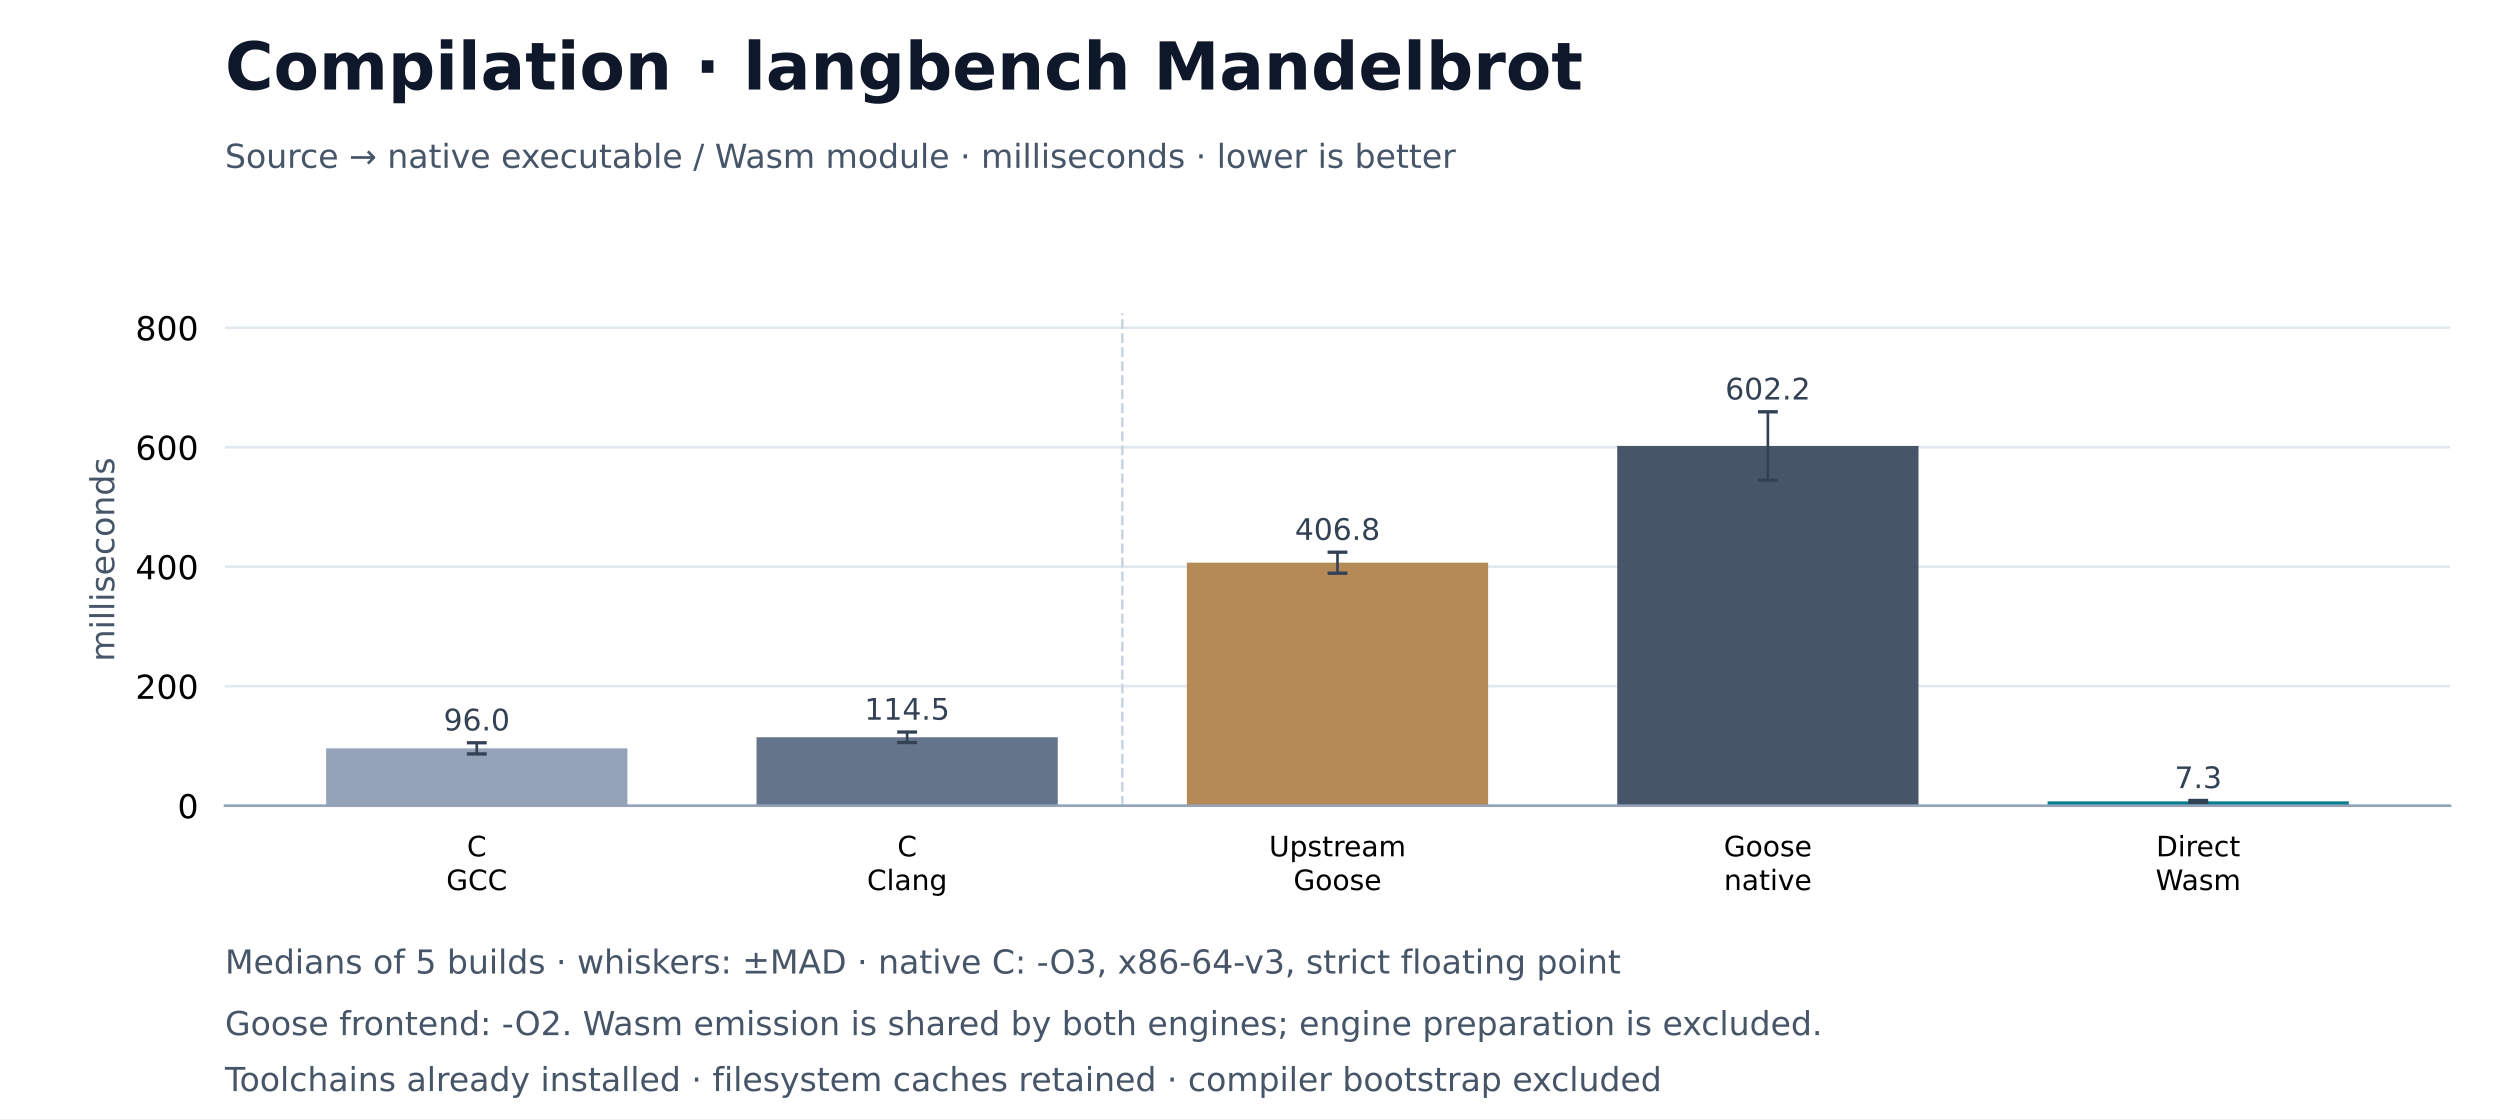
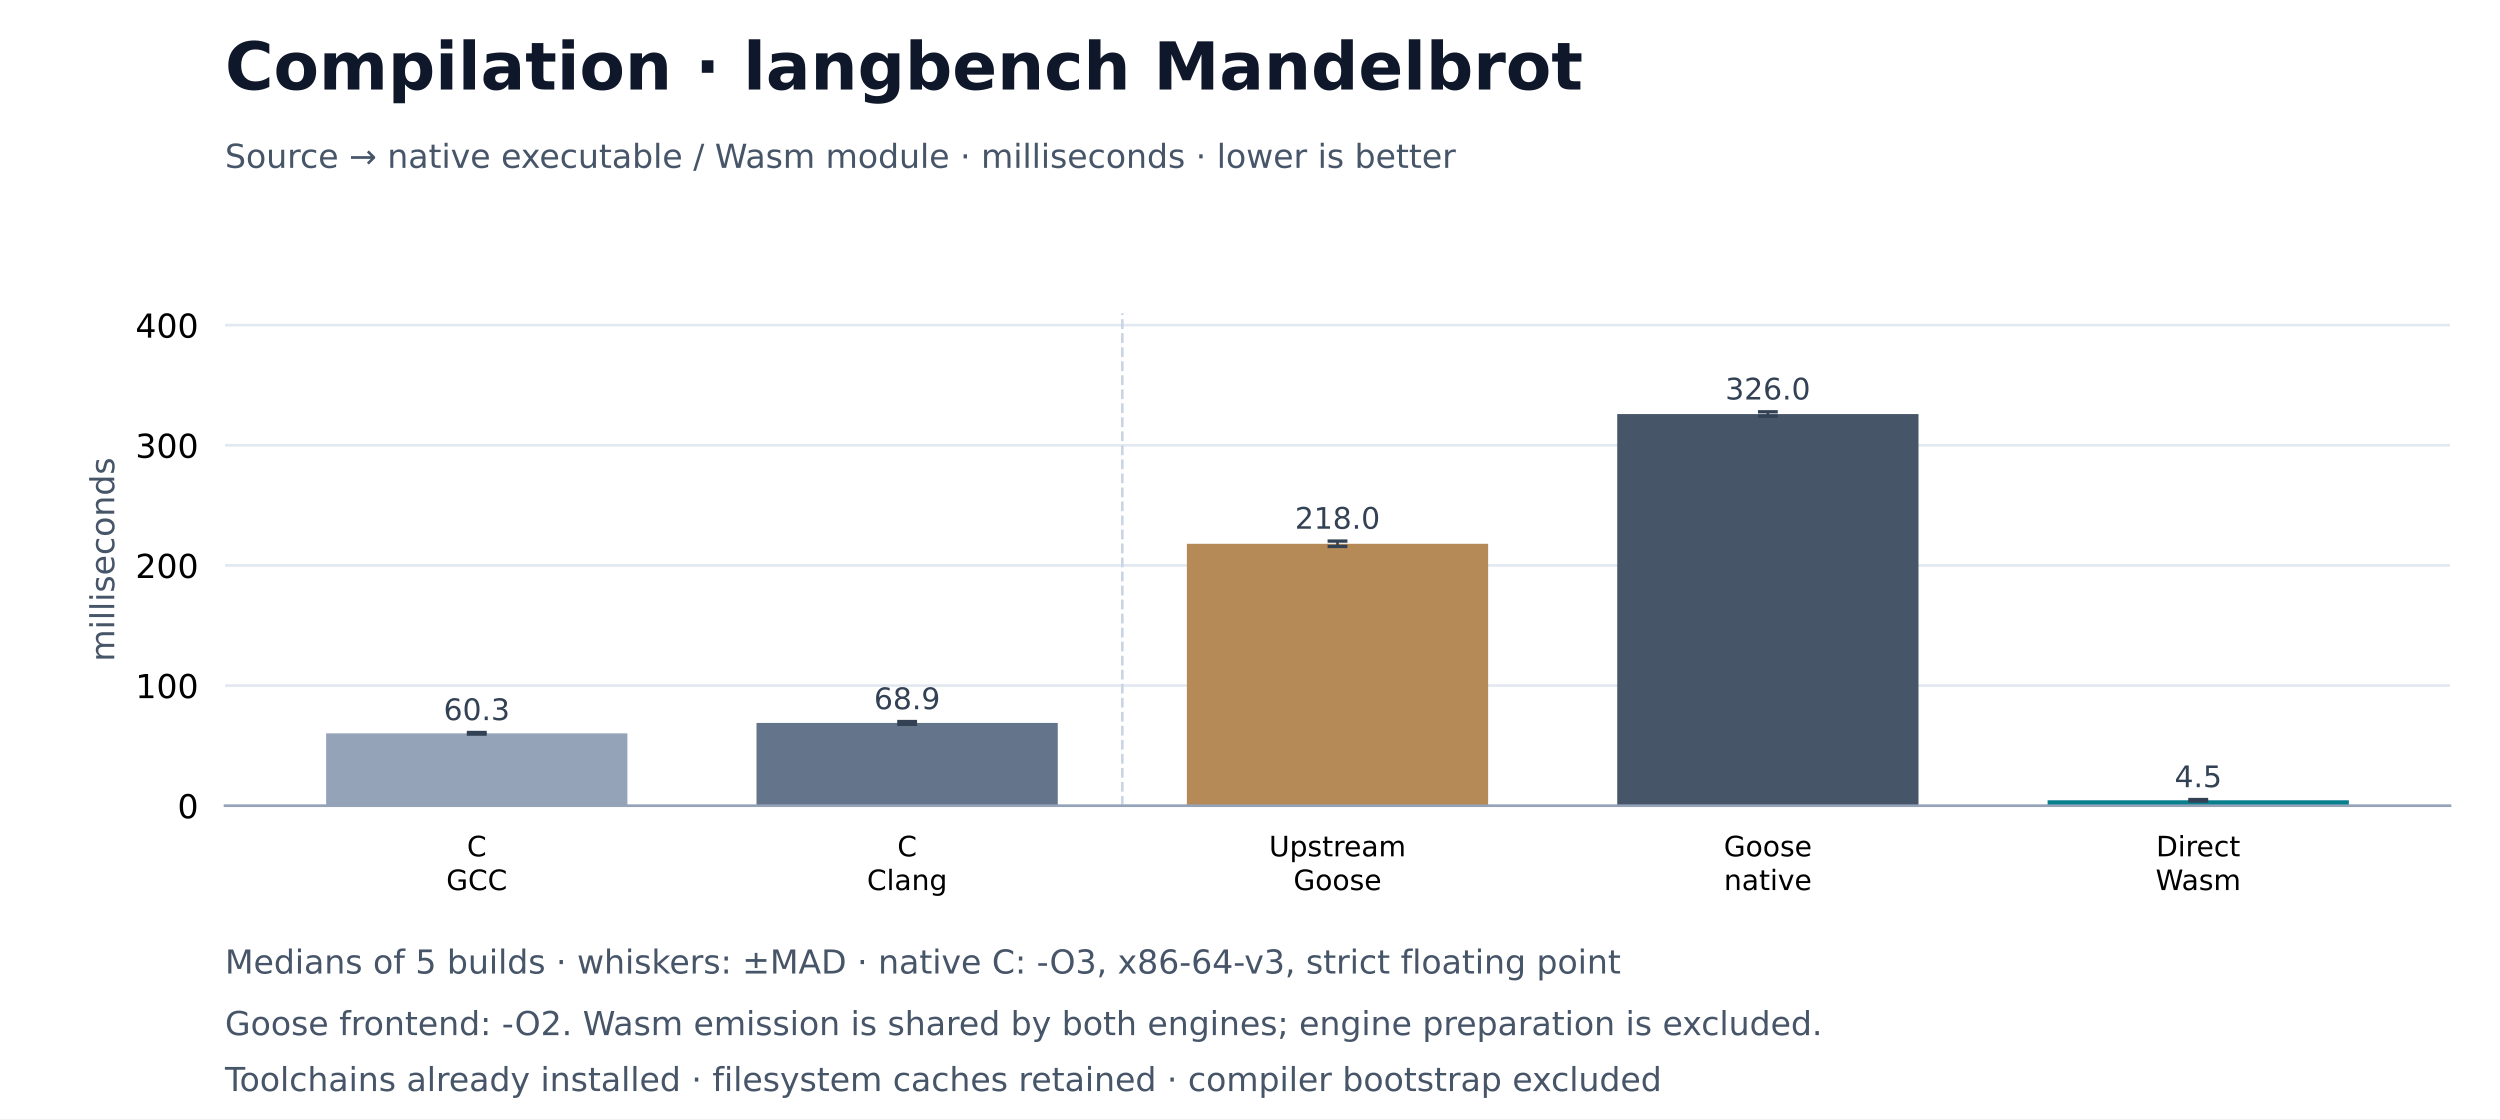
<svg xmlns="http://www.w3.org/2000/svg" xmlns:xlink="http://www.w3.org/1999/xlink" width="756pt" height="338.4pt" viewBox="0 0 756 338.4" version="1.1">
  <defs>
    <style type="text/css">*{stroke-linejoin: round; stroke-linecap: butt}</style>
  </defs>
  <g id="figure_1">
    <g id="patch_1">
      <path d="M 0 338.4 L 756 338.4 L 756 0 L 0 0 z " style="fill: #ffffff" />
    </g>
    <g id="axes_1">
      <g id="patch_2">
        <path d="M 68.04 243.648 L 740.88 243.648 L 740.88 94.752 L 68.04 94.752 z " style="fill: #ffffff" />
      </g>
      <g id="matplotlib.axis_1">
        <g id="xtick_1">
          <g id="line2d_1" />
          <g id="text_1">
            <text style="font-size: 8.5px; font-family: 'DejaVu Sans'" transform="translate(141.206 258.9568)">C</text>
            <text style="font-size: 8.5px; font-family: 'DejaVu Sans'" transform="translate(134.9453 269.1585)">GCC</text>
          </g>
        </g>
        <g id="xtick_2">
          <g id="line2d_2" />
          <g id="text_2">
            <text style="font-size: 8.5px; font-family: 'DejaVu Sans'" transform="translate(271.3492 258.9568)">C</text>
            <text style="font-size: 8.5px; font-family: 'DejaVu Sans'" transform="translate(262.1725 269.1592)">Clang</text>
          </g>
        </g>
        <g id="xtick_3">
          <g id="line2d_3" />
          <g id="text_3">
            <text style="font-size: 8.5px; font-family: 'DejaVu Sans'" transform="translate(383.7585 258.9568)">Upstream</text>
            <text style="font-size: 8.5px; font-family: 'DejaVu Sans'" transform="translate(391.1369 269.1585)">Goose</text>
          </g>
        </g>
        <g id="xtick_4">
          <g id="line2d_4" />
          <g id="text_4">
            <text style="font-size: 8.5px; font-family: 'DejaVu Sans'" transform="translate(521.28 258.9568)">Goose</text>
            <text style="font-size: 8.5px; font-family: 'DejaVu Sans'" transform="translate(521.3279 269.1592)">native</text>
          </g>
        </g>
        <g id="xtick_5">
          <g id="line2d_5" />
          <g id="text_5">
            <text style="font-size: 8.5px; font-family: 'DejaVu Sans'" transform="translate(652.0215 258.9575)">Direct</text>
            <text style="font-size: 8.5px; font-family: 'DejaVu Sans'" transform="translate(651.8575 269.1592)">Wasm</text>
          </g>
        </g>
      </g>
      <g id="matplotlib.axis_2">
        <g id="ytick_1">
          <g id="line2d_6">
            <path d="M 68.04 243.648 L 740.88 243.648 " clip-path="url(#pc4e67d13fe)" style="fill: none; stroke: #e2e8f0; stroke-width: 0.8; stroke-linecap: square" />
          </g>
          <g id="line2d_7" />
          <g id="text_6">
            <text style="font-size: 10px; font-family: 'DejaVu Sans'; text-anchor: end" x="60.04" y="247.447" transform="rotate(-0 60.04 247.4468)">0</text>
          </g>
        </g>
        <g id="ytick_2">
          <g id="line2d_8">
-             <path d="M 68.04 207.514 L 740.88 207.514 " clip-path="url(#pc4e67d13fe)" style="fill: none; stroke: #e2e8f0; stroke-width: 0.8; stroke-linecap: square" />
+             <path d="M 68.04 207.316 L 740.88 207.316 " clip-path="url(#pc4e67d13fe)" style="fill: none; stroke: #e2e8f0; stroke-width: 0.8; stroke-linecap: square" />
          </g>
          <g id="line2d_9" />
          <g id="text_7">
-             <text style="font-size: 10px; font-family: 'DejaVu Sans'; text-anchor: end" x="60.04" y="211.313" transform="rotate(-0 60.04 211.3132)">200</text>
+             <text style="font-size: 10px; font-family: 'DejaVu Sans'; text-anchor: end" x="60.04" y="211.115" transform="rotate(-0 60.04 211.1148)">100</text>
          </g>
        </g>
        <g id="ytick_3">
          <g id="line2d_10">
-             <path d="M 68.04 171.381 L 740.88 171.381 " clip-path="url(#pc4e67d13fe)" style="fill: none; stroke: #e2e8f0; stroke-width: 0.8; stroke-linecap: square" />
+             <path d="M 68.04 170.984 L 740.88 170.984 " clip-path="url(#pc4e67d13fe)" style="fill: none; stroke: #e2e8f0; stroke-width: 0.8; stroke-linecap: square" />
          </g>
          <g id="line2d_11" />
          <g id="text_8">
-             <text style="font-size: 10px; font-family: 'DejaVu Sans'; text-anchor: end" x="60.04" y="175.179" transform="rotate(-0 60.04 175.1795)">400</text>
+             <text style="font-size: 10px; font-family: 'DejaVu Sans'; text-anchor: end" x="60.04" y="174.783" transform="rotate(-0 60.04 174.7827)">200</text>
          </g>
        </g>
        <g id="ytick_4">
          <g id="line2d_12">
-             <path d="M 68.04 135.247 L 740.88 135.247 " clip-path="url(#pc4e67d13fe)" style="fill: none; stroke: #e2e8f0; stroke-width: 0.8; stroke-linecap: square" />
+             <path d="M 68.04 134.652 L 740.88 134.652 " clip-path="url(#pc4e67d13fe)" style="fill: none; stroke: #e2e8f0; stroke-width: 0.8; stroke-linecap: square" />
          </g>
          <g id="line2d_13" />
          <g id="text_9">
-             <text style="font-size: 10px; font-family: 'DejaVu Sans'; text-anchor: end" x="60.04" y="139.046" transform="rotate(-0 60.04 139.0458)">600</text>
+             <text style="font-size: 10px; font-family: 'DejaVu Sans'; text-anchor: end" x="60.04" y="138.451" transform="rotate(-0 60.04 138.4507)">300</text>
          </g>
        </g>
        <g id="ytick_5">
          <g id="line2d_14">
-             <path d="M 68.04 99.113 L 740.88 99.113 " clip-path="url(#pc4e67d13fe)" style="fill: none; stroke: #e2e8f0; stroke-width: 0.8; stroke-linecap: square" />
+             <path d="M 68.04 98.32 L 740.88 98.32 " clip-path="url(#pc4e67d13fe)" style="fill: none; stroke: #e2e8f0; stroke-width: 0.8; stroke-linecap: square" />
          </g>
          <g id="line2d_15" />
          <g id="text_10">
-             <text style="font-size: 10px; font-family: 'DejaVu Sans'; text-anchor: end" x="60.04" y="102.912" transform="rotate(-0 60.04 102.9121)">800</text>
+             <text style="font-size: 10px; font-family: 'DejaVu Sans'; text-anchor: end" x="60.04" y="102.119" transform="rotate(-0 60.04 102.1186)">400</text>
          </g>
        </g>
        <g id="text_11">
          <text style="font-size: 10px; font-family: 'DejaVu Sans'; text-anchor: middle; fill: #475569" x="34.55" y="169.2" transform="rotate(-90 34.55016 169.2)">milliseconds</text>
        </g>
      </g>
      <g id="patch_3">
-         <path d="M 98.624 243.648 L 189.724 243.648 L 189.724 226.302 L 98.624 226.302 z " clip-path="url(#pc4e67d13fe)" style="fill: #94a3b8" />
+         <path d="M 98.624 243.648 L 189.724 243.648 L 189.724 221.752 L 98.624 221.752 z " clip-path="url(#pc4e67d13fe)" style="fill: #94a3b8" />
      </g>
      <g id="patch_4">
-         <path d="M 228.767 243.648 L 319.867 243.648 L 319.867 222.954 L 228.767 222.954 z " clip-path="url(#pc4e67d13fe)" style="fill: #64748b" />
+         <path d="M 228.767 243.648 L 319.867 243.648 L 319.867 218.611 L 228.767 218.611 z " clip-path="url(#pc4e67d13fe)" style="fill: #64748b" />
      </g>
      <g id="patch_5">
-         <path d="M 358.91 243.648 L 450.01 243.648 L 450.01 170.16 L 358.91 170.16 z " clip-path="url(#pc4e67d13fe)" style="fill: #b58a56" />
+         <path d="M 358.91 243.648 L 450.01 243.648 L 450.01 164.436 L 358.91 164.436 z " clip-path="url(#pc4e67d13fe)" style="fill: #b58a56" />
      </g>
      <g id="patch_6">
-         <path d="M 489.053 243.648 L 580.153 243.648 L 580.153 134.855 L 489.053 134.855 z " clip-path="url(#pc4e67d13fe)" style="fill: #475569" />
+         <path d="M 489.053 243.648 L 580.153 243.648 L 580.153 125.206 L 489.053 125.206 z " clip-path="url(#pc4e67d13fe)" style="fill: #475569" />
      </g>
      <g id="patch_7">
-         <path d="M 619.196 243.648 L 710.296 243.648 L 710.296 242.329 L 619.196 242.329 z " clip-path="url(#pc4e67d13fe)" style="fill: #087f8c" />
+         <path d="M 619.196 243.648 L 710.296 243.648 L 710.296 241.999 L 619.196 241.999 z " clip-path="url(#pc4e67d13fe)" style="fill: #087f8c" />
      </g>
      <g id="LineCollection_1">
-         <path d="M 144.174 227.993 L 144.174 224.612 " clip-path="url(#pc4e67d13fe)" style="fill: none; stroke: #334155; stroke-width: 0.8" />
-         <path d="M 274.317 224.545 L 274.317 221.363 " clip-path="url(#pc4e67d13fe)" style="fill: none; stroke: #334155; stroke-width: 0.8" />
-         <path d="M 404.46 173.334 L 404.46 166.986 " clip-path="url(#pc4e67d13fe)" style="fill: none; stroke: #334155; stroke-width: 0.8" />
-         <path d="M 534.603 145.178 L 534.603 124.531 " clip-path="url(#pc4e67d13fe)" style="fill: none; stroke: #334155; stroke-width: 0.8" />
-         <path d="M 664.746 242.601 L 664.746 242.058 " clip-path="url(#pc4e67d13fe)" style="fill: none; stroke: #334155; stroke-width: 0.8" />
+         <path d="M 144.174 222.016 L 144.174 221.487 " clip-path="url(#pc4e67d13fe)" style="fill: none; stroke: #334155; stroke-width: 0.8" />
+         <path d="M 274.317 219.041 L 274.317 218.181 " clip-path="url(#pc4e67d13fe)" style="fill: none; stroke: #334155; stroke-width: 0.8" />
+         <path d="M 404.46 165.256 L 404.46 163.615 " clip-path="url(#pc4e67d13fe)" style="fill: none; stroke: #334155; stroke-width: 0.8" />
+         <path d="M 534.603 125.881 L 534.603 124.531 " clip-path="url(#pc4e67d13fe)" style="fill: none; stroke: #334155; stroke-width: 0.8" />
+         <path d="M 664.746 242.229 L 664.746 241.769 " clip-path="url(#pc4e67d13fe)" style="fill: none; stroke: #334155; stroke-width: 0.8" />
      </g>
      <g id="line2d_16">
        <defs>
          <path id="md6abe20cdd" d="M 3 0 L -3 -0 " style="stroke: #334155" />
        </defs>
        <g clip-path="url(#pc4e67d13fe)">
-           <use xlink:href="#md6abe20cdd" x="144.174" y="227.993" style="fill: #1f77b4; stroke: #334155" />
-           <use xlink:href="#md6abe20cdd" x="274.317" y="224.545" style="fill: #1f77b4; stroke: #334155" />
-           <use xlink:href="#md6abe20cdd" x="404.46" y="173.334" style="fill: #1f77b4; stroke: #334155" />
-           <use xlink:href="#md6abe20cdd" x="534.603" y="145.178" style="fill: #1f77b4; stroke: #334155" />
-           <use xlink:href="#md6abe20cdd" x="664.746" y="242.601" style="fill: #1f77b4; stroke: #334155" />
+           <use xlink:href="#md6abe20cdd" x="144.174" y="222.016" style="fill: #1f77b4; stroke: #334155" />
+           <use xlink:href="#md6abe20cdd" x="274.317" y="219.041" style="fill: #1f77b4; stroke: #334155" />
+           <use xlink:href="#md6abe20cdd" x="404.46" y="165.256" style="fill: #1f77b4; stroke: #334155" />
+           <use xlink:href="#md6abe20cdd" x="534.603" y="125.881" style="fill: #1f77b4; stroke: #334155" />
+           <use xlink:href="#md6abe20cdd" x="664.746" y="242.229" style="fill: #1f77b4; stroke: #334155" />
        </g>
      </g>
      <g id="line2d_17">
        <g clip-path="url(#pc4e67d13fe)">
-           <use xlink:href="#md6abe20cdd" x="144.174" y="224.612" style="fill: #1f77b4; stroke: #334155" />
-           <use xlink:href="#md6abe20cdd" x="274.317" y="221.363" style="fill: #1f77b4; stroke: #334155" />
-           <use xlink:href="#md6abe20cdd" x="404.46" y="166.986" style="fill: #1f77b4; stroke: #334155" />
+           <use xlink:href="#md6abe20cdd" x="144.174" y="221.487" style="fill: #1f77b4; stroke: #334155" />
+           <use xlink:href="#md6abe20cdd" x="274.317" y="218.181" style="fill: #1f77b4; stroke: #334155" />
+           <use xlink:href="#md6abe20cdd" x="404.46" y="163.615" style="fill: #1f77b4; stroke: #334155" />
          <use xlink:href="#md6abe20cdd" x="534.603" y="124.531" style="fill: #1f77b4; stroke: #334155" />
-           <use xlink:href="#md6abe20cdd" x="664.746" y="242.058" style="fill: #1f77b4; stroke: #334155" />
+           <use xlink:href="#md6abe20cdd" x="664.746" y="241.769" style="fill: #1f77b4; stroke: #334155" />
        </g>
      </g>
      <g id="line2d_18">
        <path d="M 339.388 243.648 L 339.388 94.752 " clip-path="url(#pc4e67d13fe)" style="fill: none; stroke-dasharray: 2.96,1.28; stroke-dashoffset: 0; stroke: #cbd5e1; stroke-width: 0.8" />
      </g>
      <g id="patch_8">
        <path d="M 68.04 243.648 L 740.88 243.648 " style="fill: none; stroke: #94a3b8; stroke-width: 0.8; stroke-linejoin: miter; stroke-linecap: square" />
      </g>
      <g id="text_12">
-         <text style="font-size: 9px; font-family: 'DejaVu Sans'; text-anchor: middle; fill: #334155" x="144.174" y="220.89" transform="rotate(-0 144.1737 220.8898)">96.0</text>
+         <text style="font-size: 9px; font-family: 'DejaVu Sans'; text-anchor: middle; fill: #334155" x="144.174" y="217.765" transform="rotate(-0 144.1737 217.7648)">60.3</text>
      </g>
      <g id="text_13">
-         <text style="font-size: 9px; font-family: 'DejaVu Sans'; text-anchor: middle; fill: #334155" x="274.317" y="217.641" transform="rotate(-0 274.3169 217.6407)">114.5</text>
+         <text style="font-size: 9px; font-family: 'DejaVu Sans'; text-anchor: middle; fill: #334155" x="274.317" y="214.458" transform="rotate(-0 274.3169 214.4584)">68.9</text>
      </g>
      <g id="text_14">
-         <text style="font-size: 9px; font-family: 'DejaVu Sans'; text-anchor: middle; fill: #334155" x="404.46" y="163.264" transform="rotate(-0 404.46 163.2638)">406.8</text>
+         <text style="font-size: 9px; font-family: 'DejaVu Sans'; text-anchor: middle; fill: #334155" x="404.46" y="159.893" transform="rotate(-0 404.46 159.8929)">218.0</text>
      </g>
      <g id="text_15">
-         <text style="font-size: 9px; font-family: 'DejaVu Sans'; text-anchor: middle; fill: #334155" x="534.603" y="120.809" transform="rotate(-0 534.6031 120.8088)">602.2</text>
+         <text style="font-size: 9px; font-family: 'DejaVu Sans'; text-anchor: middle; fill: #334155" x="534.603" y="120.809" transform="rotate(-0 534.6031 120.8088)">326.0</text>
      </g>
      <g id="text_16">
-         <text style="font-size: 9px; font-family: 'DejaVu Sans'; text-anchor: middle; fill: #334155" x="664.746" y="238.335" transform="rotate(-0 664.7463 238.3355)">7.3</text>
+         <text style="font-size: 9px; font-family: 'DejaVu Sans'; text-anchor: middle; fill: #334155" x="664.746" y="238.047" transform="rotate(-0 664.7463 238.0467)">4.5</text>
      </g>
    </g>
    <g id="text_17">
      <text style="font-weight: 700; font-size: 20px; font-family: 'DejaVu Sans'; text-anchor: start; fill: #0f172a" x="68.04" y="27.072" transform="rotate(-0 68.04 27.072)">Compilation · langbench Mandelbrot</text>
    </g>
    <g id="text_18">
      <text style="font-size: 10px; font-family: 'DejaVu Sans'; text-anchor: start; fill: #475569" x="68.04" y="50.76" transform="rotate(-0 68.04 50.76)">Source → native executable / Wasm module · milliseconds · lower is better</text>
    </g>
    <g id="text_19">
      <text style="font-size: 10px; font-family: 'DejaVu Sans'; text-anchor: start; fill: #475569" x="68.04" y="294.408" transform="rotate(-0 68.04 294.408)">Medians of 5 builds · whiskers: ±MAD · native C: -O3, x86-64-v3, strict floating point</text>
    </g>
    <g id="text_20">
      <text style="font-size: 10px; font-family: 'DejaVu Sans'; text-anchor: start; fill: #475569" x="68.04" y="313.02" transform="rotate(-0 68.04 313.02)">Goose frontend: -O2. Wasm emission is shared by both engines; engine preparation is excluded.</text>
    </g>
    <g id="text_21">
      <text style="font-size: 10px; font-family: 'DejaVu Sans'; text-anchor: start; fill: #475569" x="68.04" y="329.94" transform="rotate(-0 68.04 329.94)">Toolchains already installed · filesystem caches retained · compiler bootstrap excluded</text>
    </g>
  </g>
  <defs>
    <clipPath id="pc4e67d13fe">
      <rect x="68.04" y="94.752" width="672.84" height="148.896" />
    </clipPath>
  </defs>
</svg>
